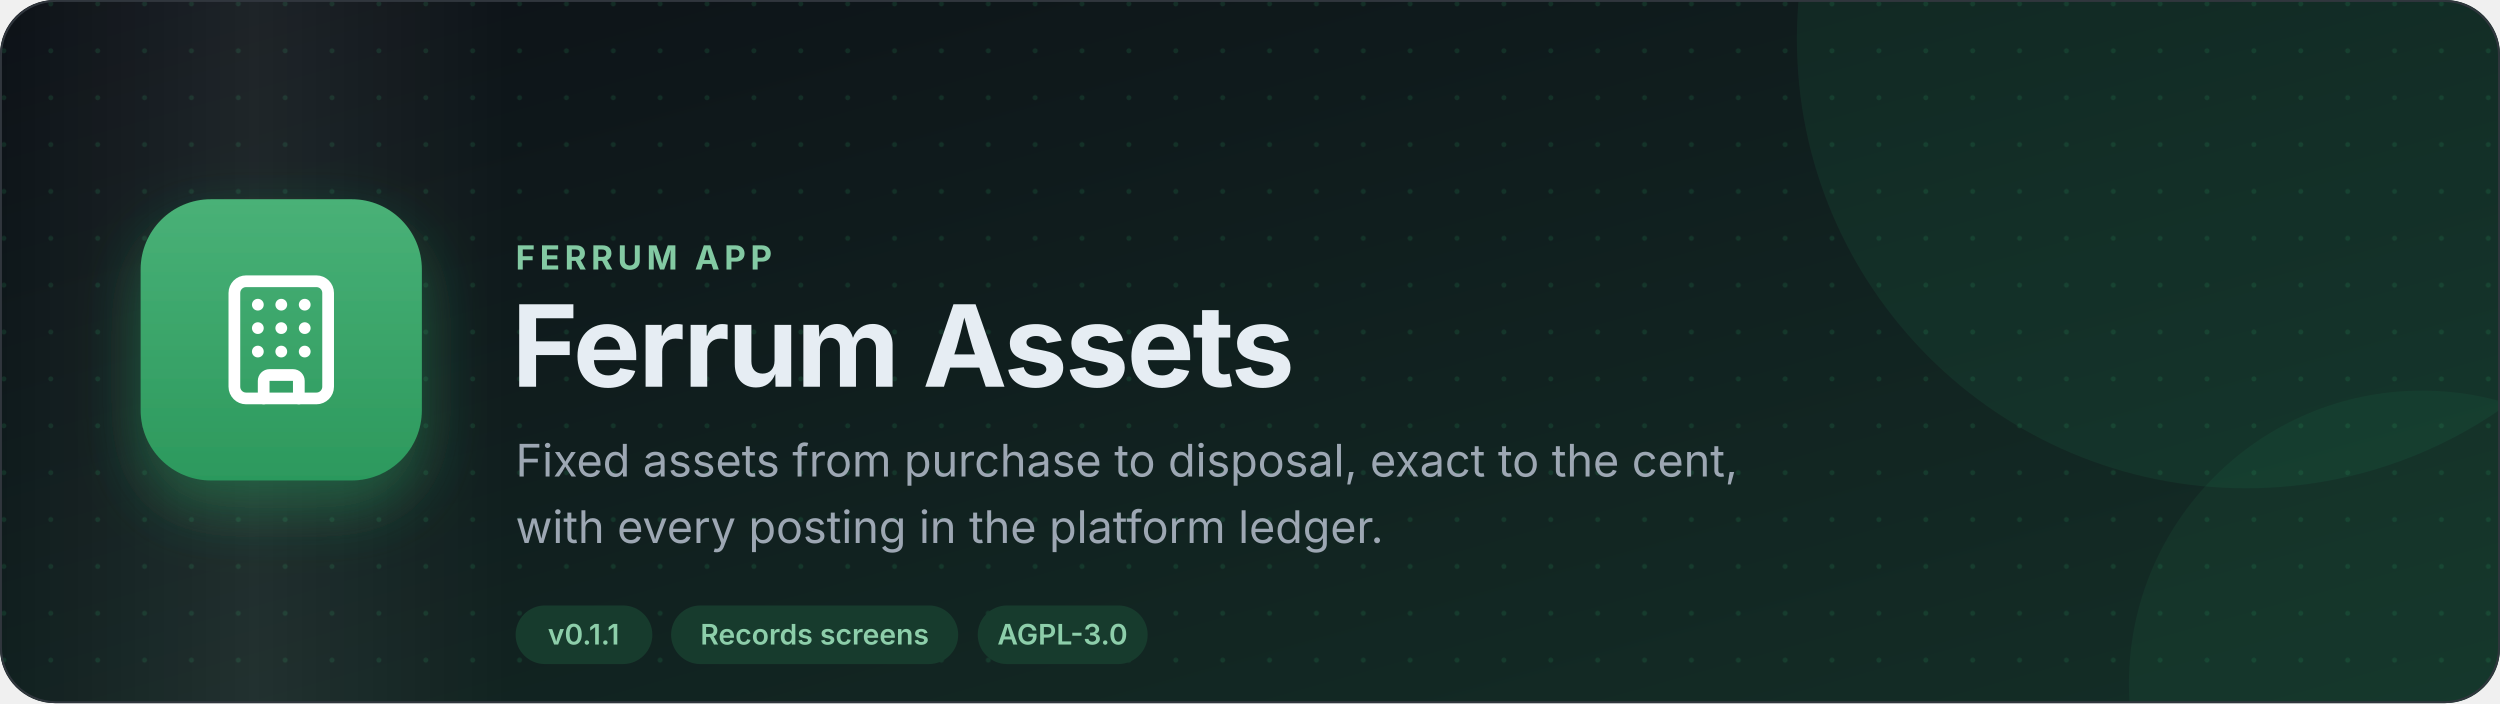
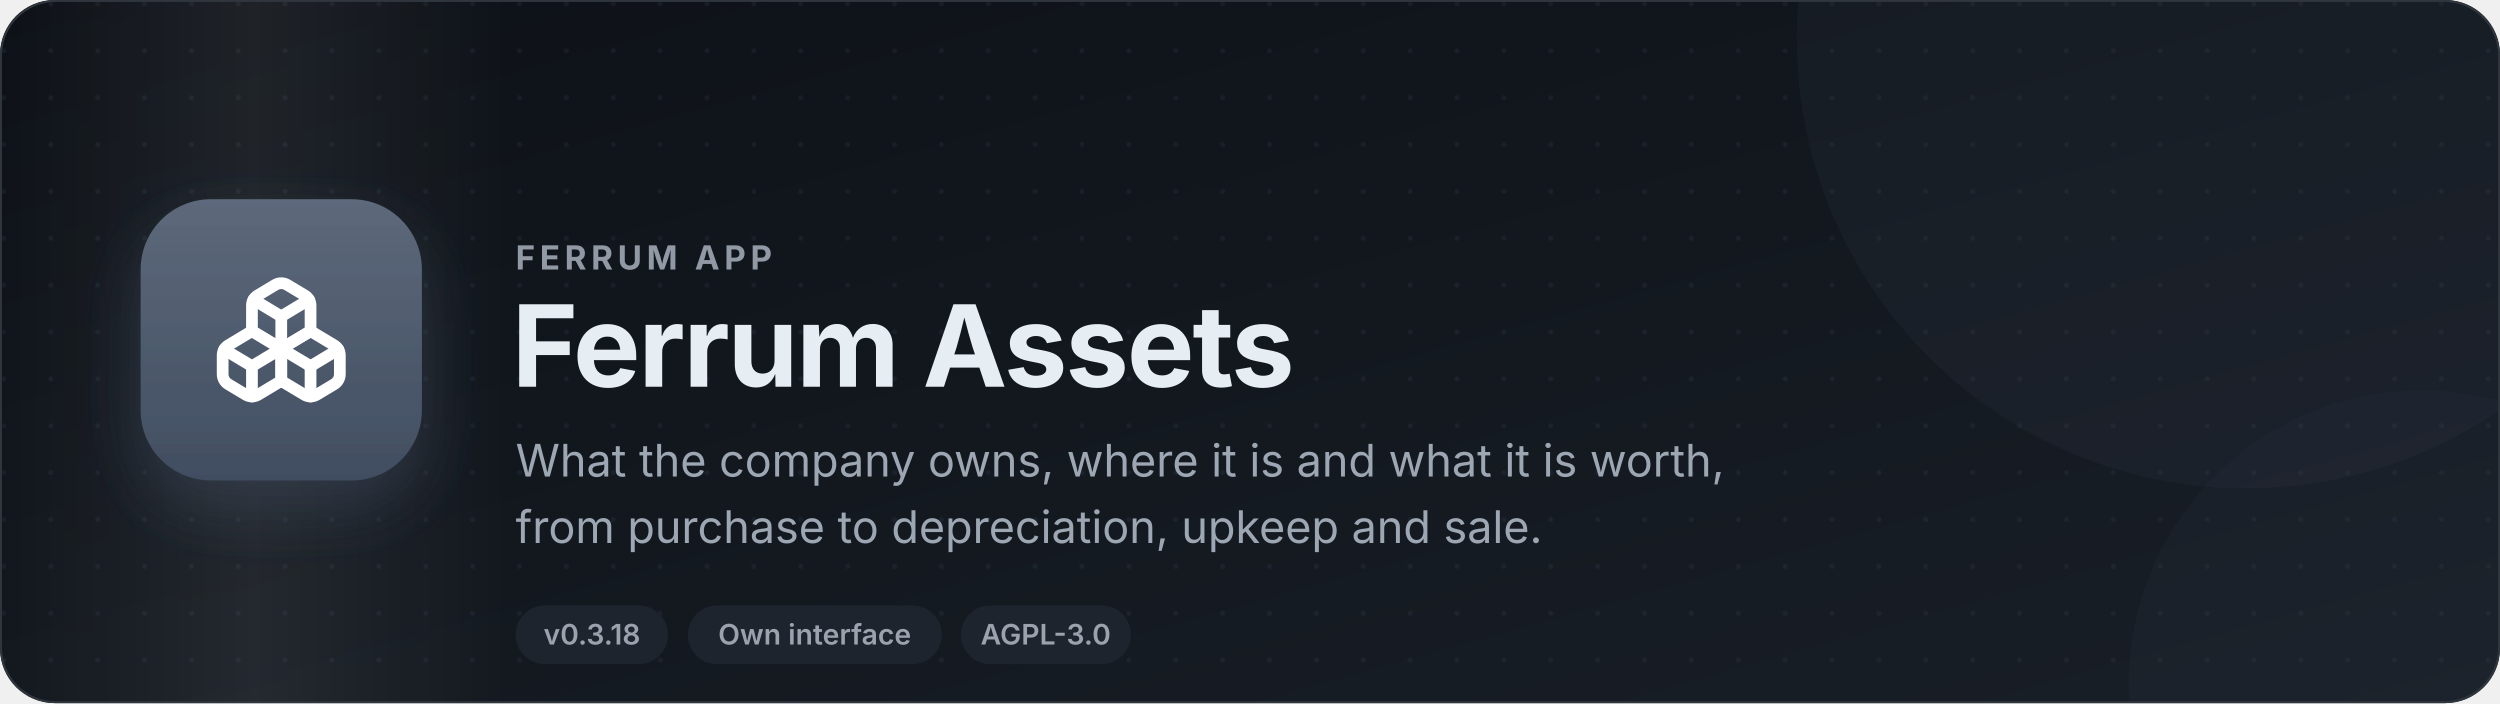
- <svg xmlns="http://www.w3.org/2000/svg" width="1280" height="360" viewBox="0 0 1280 360" role="img" aria-label="Ferrum Assets: Fixed assets from purchase to disposal, exact to the cent, with every posting in the platform ledger.">
+ <svg xmlns="http://www.w3.org/2000/svg" width="1280" height="360" viewBox="0 0 1280 360" role="img" aria-label="Ferrum Assets: What the company owns, where it is and what it is worth, from purchase to depreciation, upkeep and sale.">
  <defs>
    <linearGradient id="bg" x1="0" y1="0" x2="1" y2="1">
      <stop offset="0" stop-color="#0d1117" />
-       <stop offset="1" stop-color="#142f27" />
+       <stop offset="1" stop-color="#191f27" />
    </linearGradient>
    <linearGradient id="sheen" x1="0" y1="0" x2="1" y2="0">
      <stop offset="0" stop-color="#fff" stop-opacity="0" />
      <stop offset="0.5" stop-color="#fff" stop-opacity="0.07" />
      <stop offset="1" stop-color="#fff" stop-opacity="0" />
    </linearGradient>
    <linearGradient id="tile" x1="0" y1="0" x2="0" y2="1">
-       <stop offset="0" stop-color="#49b177" />
-       <stop offset="1" stop-color="#2c995d" />
+       <stop offset="0" stop-color="#5d697b" />
+       <stop offset="1" stop-color="#414e61" />
    </linearGradient>
    <pattern id="dots" width="24" height="24" patternUnits="userSpaceOnUse">
-       <circle cx="2" cy="2" r="1.3" fill="#30a665" fill-opacity="0.16" />
+       <circle cx="2" cy="2" r="1.3" fill="#475569" fill-opacity="0.16" />
    </pattern>
    <filter id="shadow" x="-30%" y="-30%" width="160%" height="170%">
-       <feDropShadow dx="0" dy="14" stdDeviation="16" flood-color="#30a665" flood-opacity="0.45" />
+       <feDropShadow dx="0" dy="14" stdDeviation="16" flood-color="#475569" flood-opacity="0.45" />
    </filter>
    <clipPath id="card">
      <rect width="1280" height="360" rx="28" />
    </clipPath>
    <style>
      text { font-family: Inter, "Segoe UI", system-ui, -apple-system, Roboto, "Helvetica Neue", Arial, sans-serif; }
      .sheen { animation: sweep 9s ease-in-out infinite; }
      .tile { animation: float 7s ease-in-out infinite; }
      @keyframes sweep { 0% { transform: translateX(-480px) skewX(-18deg); } 60%, 100% { transform: translateX(1760px) skewX(-18deg); } }
      @keyframes float { 0%, 100% { transform: translateY(0); } 50% { transform: translateY(-7px); } }
      @media (prefers-reduced-motion: reduce) { .sheen, .tile { animation: none; } }
    </style>
  </defs>
  <g clip-path="url(#card)">
    <rect width="1280" height="360" fill="url(#bg)" />
    <rect width="1280" height="360" fill="url(#dots)" />
-     <circle cx="1150" cy="20" r="230" fill="#30a665" fill-opacity="0.1" />
-     <circle cx="1240" cy="350" r="150" fill="#30a665" fill-opacity="0.08" />
+     <circle cx="1150" cy="20" r="230" fill="#475569" fill-opacity="0.1" />
+     <circle cx="1240" cy="350" r="150" fill="#475569" fill-opacity="0.08" />
    <rect class="sheen" x="0" y="-60" width="260" height="480" fill="url(#sheen)" />
  </g>
  <rect x="0.5" y="0.5" width="1279" height="359" rx="28" fill="none" stroke="#30363d" />
  <g class="tile">
    <g transform="translate(72 102)" filter="url(#shadow)">
      <rect width="144" height="144" rx="36" fill="url(#tile)" />
      <g transform="translate(36 36) scale(3)" fill="none" stroke="#fff" stroke-width="2" stroke-linecap="round" stroke-linejoin="round">
-         <path d="M12 10h.01" />
-         <path d="M12 14h.01" />
-         <path d="M12 6h.01" />
-         <path d="M16 10h.01" />
-         <path d="M16 14h.01" />
-         <path d="M16 6h.01" />
-         <path d="M8 10h.01" />
-         <path d="M8 14h.01" />
-         <path d="M8 6h.01" />
-         <path d="M9 22v-3a1 1 0 0 1 1-1h4a1 1 0 0 1 1 1v3" />
-         <rect x="4" y="2" width="16" height="20" rx="2" />
+         <path d="M2.97 12.92A2 2 0 0 0 2 14.63v3.24a2 2 0 0 0 .97 1.71l3 1.8a2 2 0 0 0 2.06 0L12 19v-5.5l-5-3-4.03 2.42Z" />
+         <path d="m7 16.5-4.74-2.85" />
+         <path d="m7 16.5 5-3" />
+         <path d="M7 16.5v5.17" />
+         <path d="M12 13.5V19l3.97 2.38a2 2 0 0 0 2.06 0l3-1.8a2 2 0 0 0 .97-1.71v-3.24a2 2 0 0 0-.97-1.71L17 10.5l-5 3Z" />
+         <path d="m17 16.5-5-3" />
+         <path d="m17 16.5 4.74-2.85" />
+         <path d="M17 16.5v5.17" />
+         <path d="M7.97 4.42A2 2 0 0 0 7 6.13v4.37l5 3 5-3V6.13a2 2 0 0 0-.97-1.71l-3-1.8a2 2 0 0 0-2.06 0l-3 1.8Z" />
+         <path d="M12 8 7.26 5.15" />
+         <path d="m12 8 4.74-2.85" />
+         <path d="M12 13.5V8" />
      </g>
    </g>
  </g>
-   <text x="264" y="138" font-size="17" font-weight="700" fill="#83caa3" letter-spacing="2.4">FERRUM APP</text>
+   <text x="264" y="138" font-size="17" font-weight="700" fill="#9199a5" letter-spacing="2.4">FERRUM APP</text>
  <text x="262" y="198" font-size="58" font-weight="750" fill="#e6edf3" letter-spacing="-1">Ferrum Assets</text>
-   <text x="264" y="244" font-size="23" fill="#9da7b3">Fixed assets from purchase to disposal, exact to the cent,</text>
-   <text x="264" y="278" font-size="23" fill="#9da7b3">with every posting in the platform ledger.</text>
+   <text x="264" y="244" font-size="23" fill="#9da7b3">What the company owns, where it is and what it is worth,</text>
+   <text x="264" y="278" font-size="23" fill="#9da7b3">from purchase to depreciation, upkeep and sale.</text>
  <g>
-     <rect x="264" y="310" width="70" height="30" rx="15" fill="#173b2d" />
-     <text x="298.8" y="330" font-size="14.5" font-weight="600" fill="#8dceaa" text-anchor="middle">v0.1.1</text>
+     <rect x="264" y="310" width="78" height="30" rx="15" fill="#1d242e" />
+     <text x="303.1" y="330" font-size="14.5" font-weight="600" fill="#9aa2ad" text-anchor="middle">v0.3.18</text>
  </g>
  <g>
-     <rect x="343.6" y="310" width="147" height="30" rx="15" fill="#173b2d" />
-     <text x="417.1" y="330" font-size="14.5" font-weight="600" fill="#8dceaa" text-anchor="middle">Records screens</text>
+     <rect x="352.2" y="310" width="130" height="30" rx="15" fill="#1d242e" />
+     <text x="417.1" y="330" font-size="14.5" font-weight="600" fill="#9aa2ad" text-anchor="middle">Own interface</text>
  </g>
  <g>
-     <rect x="500.6" y="310" width="87" height="30" rx="15" fill="#173b2d" />
-     <text x="544.0" y="330" font-size="14.5" font-weight="600" fill="#8dceaa" text-anchor="middle">AGPL-3.0</text>
+     <rect x="492" y="310" width="87" height="30" rx="15" fill="#1d242e" />
+     <text x="535.4" y="330" font-size="14.5" font-weight="600" fill="#9aa2ad" text-anchor="middle">AGPL-3.0</text>
  </g>
</svg>
